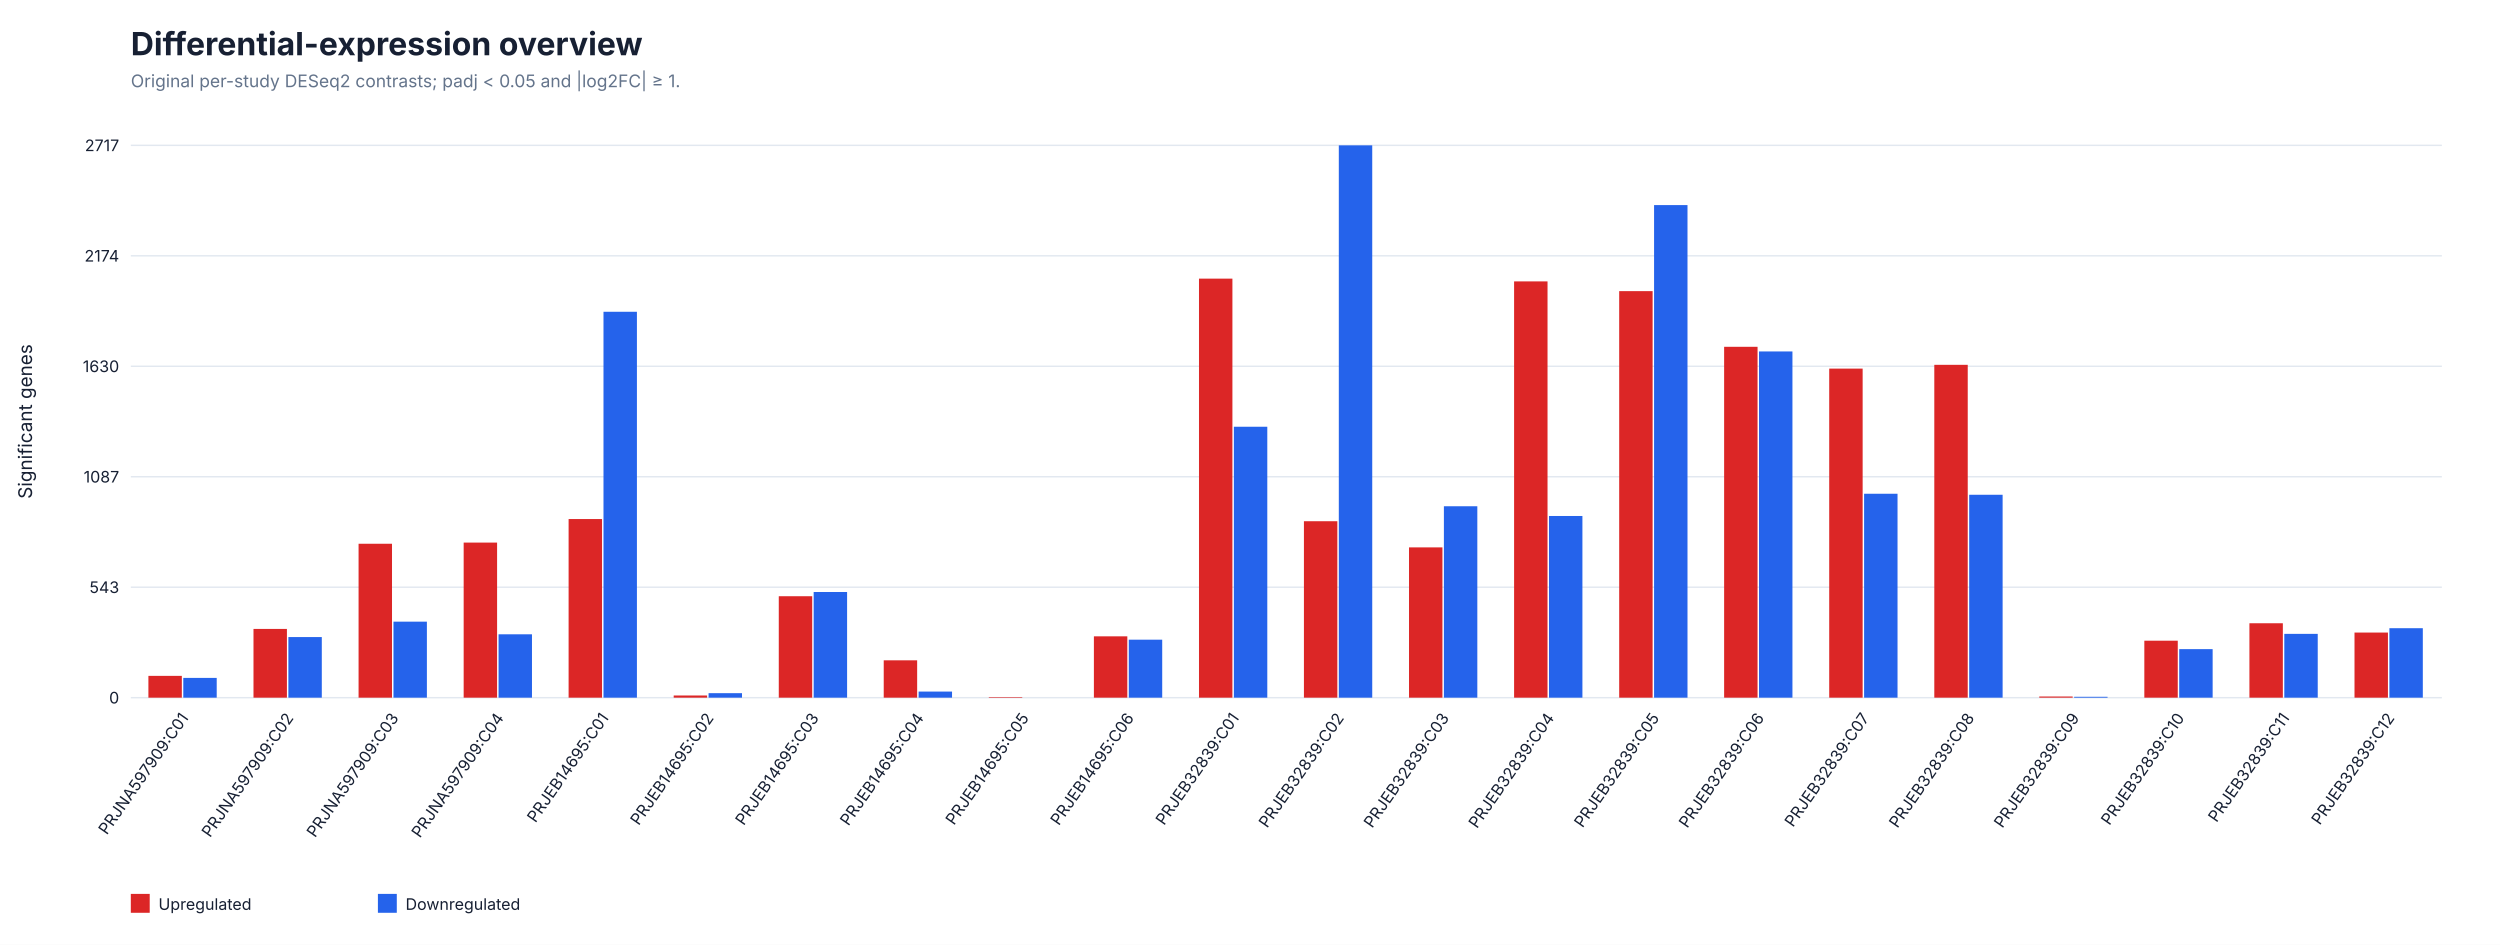
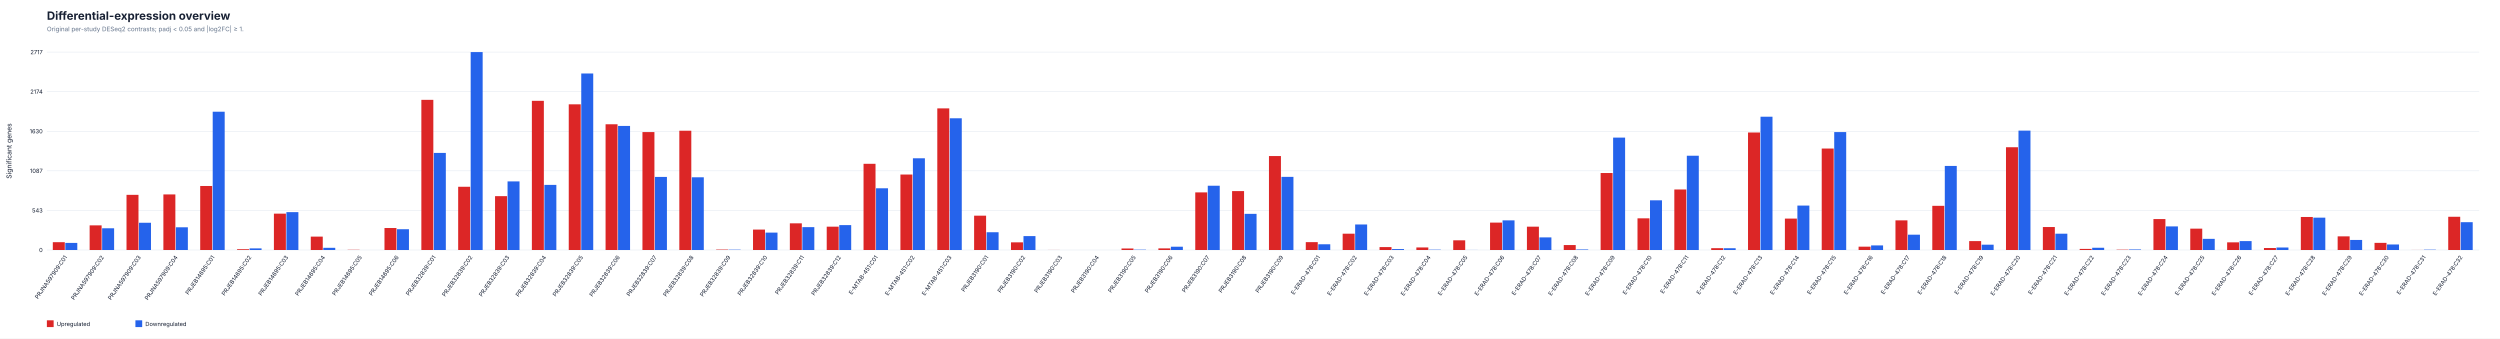
- <svg xmlns="http://www.w3.org/2000/svg" width="1720" height="650" viewBox="0 0 1720 650" role="img" aria-labelledby="title desc">
+ <svg xmlns="http://www.w3.org/2000/svg" width="4800" height="650" viewBox="0 0 4800 650" role="img" aria-labelledby="title desc">
  <rect width="100%" height="100%" fill="#ffffff" />
  <style>text{font-family:Inter,Segoe UI,Arial,sans-serif;fill:#172033}.axis{stroke:#94a3b8;stroke-width:1}.grid{stroke:#e2e8f0;stroke-width:1}.small{font-size:11px}.label{font-size:13px}.title{font-size:22px;font-weight:700}.subtitle{font-size:12px;fill:#64748b}</style>
  <text class="title" x="90" y="38">Differential-expression overview</text>
  <text class="subtitle" x="90" y="60">Original per-study DESeq2 contrasts; padj &lt; 0.05 and |log2FC| ≥ 1.</text>
-   <line class="grid" x1="90" y1="480.0" x2="1680" y2="480.0" />
+   <line class="grid" x1="90" y1="480.0" x2="4760" y2="480.0" />
  <text class="small" text-anchor="end" x="82" y="484.0">0</text>
-   <line class="grid" x1="90" y1="404.0" x2="1680" y2="404.0" />
+   <line class="grid" x1="90" y1="404.0" x2="4760" y2="404.0" />
  <text class="small" text-anchor="end" x="82" y="408.0">543</text>
-   <line class="grid" x1="90" y1="328.0" x2="1680" y2="328.0" />
+   <line class="grid" x1="90" y1="328.0" x2="4760" y2="328.0" />
  <text class="small" text-anchor="end" x="82" y="332.0">1087</text>
-   <line class="grid" x1="90" y1="252.0" x2="1680" y2="252.0" />
+   <line class="grid" x1="90" y1="252.0" x2="4760" y2="252.0" />
  <text class="small" text-anchor="end" x="82" y="256.0">1630</text>
-   <line class="grid" x1="90" y1="176.0" x2="1680" y2="176.0" />
+   <line class="grid" x1="90" y1="176.0" x2="4760" y2="176.0" />
  <text class="small" text-anchor="end" x="82" y="180.0">2174</text>
-   <line class="grid" x1="90" y1="100.0" x2="1680" y2="100.0" />
+   <line class="grid" x1="90" y1="100.0" x2="4760" y2="100.0" />
  <text class="small" text-anchor="end" x="82" y="104.0">2717</text>
-   <rect x="102.1" y="465.0" width="23.0" height="15.0" fill="#dc2626" />
-   <rect x="126.1" y="466.4" width="23.0" height="13.6" fill="#2563eb" />
-   <text class="small" text-anchor="end" transform="translate(130.1 494) rotate(-55)">PRJNA597909:C01</text>
-   <rect x="174.4" y="432.7" width="23.0" height="47.3" fill="#dc2626" />
-   <rect x="198.4" y="438.3" width="23.0" height="41.7" fill="#2563eb" />
-   <text class="small" text-anchor="end" transform="translate(202.4 494) rotate(-55)">PRJNA597909:C02</text>
-   <rect x="246.7" y="374.1" width="23.0" height="105.9" fill="#dc2626" />
-   <rect x="270.7" y="427.7" width="23.0" height="52.3" fill="#2563eb" />
-   <text class="small" text-anchor="end" transform="translate(274.7 494) rotate(-55)">PRJNA597909:C03</text>
-   <rect x="319.0" y="373.3" width="23.0" height="106.7" fill="#dc2626" />
-   <rect x="343.0" y="436.4" width="23.0" height="43.6" fill="#2563eb" />
-   <text class="small" text-anchor="end" transform="translate(347.0 494) rotate(-55)">PRJNA597909:C04</text>
-   <rect x="391.2" y="357.1" width="23.0" height="122.9" fill="#dc2626" />
-   <rect x="415.2" y="214.5" width="23.0" height="265.5" fill="#2563eb" />
-   <text class="small" text-anchor="end" transform="translate(419.2 494) rotate(-55)">PRJEB14695:C01</text>
-   <rect x="463.5" y="478.5" width="23.0" height="1.5" fill="#dc2626" />
-   <rect x="487.5" y="476.9" width="23.0" height="3.1" fill="#2563eb" />
-   <text class="small" text-anchor="end" transform="translate(491.5 494) rotate(-55)">PRJEB14695:C02</text>
-   <rect x="535.8" y="410.2" width="23.0" height="69.8" fill="#dc2626" />
-   <rect x="559.8" y="407.3" width="23.0" height="72.7" fill="#2563eb" />
-   <text class="small" text-anchor="end" transform="translate(563.8 494) rotate(-55)">PRJEB14695:C03</text>
-   <rect x="608.0" y="454.3" width="23.0" height="25.7" fill="#dc2626" />
-   <rect x="632.0" y="475.8" width="23.0" height="4.2" fill="#2563eb" />
-   <text class="small" text-anchor="end" transform="translate(636.0 494) rotate(-55)">PRJEB14695:C04</text>
-   <rect x="680.3" y="479.6" width="23.0" height="0.4" fill="#dc2626" />
-   <rect x="704.3" y="480.0" width="23.0" height="0.0" fill="#2563eb" />
-   <text class="small" text-anchor="end" transform="translate(708.3 494) rotate(-55)">PRJEB14695:C05</text>
-   <rect x="752.6" y="437.8" width="23.0" height="42.2" fill="#dc2626" />
-   <rect x="776.6" y="440.1" width="23.0" height="39.9" fill="#2563eb" />
-   <text class="small" text-anchor="end" transform="translate(780.6 494) rotate(-55)">PRJEB14695:C06</text>
-   <rect x="824.9" y="191.7" width="23.0" height="288.3" fill="#dc2626" />
-   <rect x="848.9" y="293.6" width="23.0" height="186.4" fill="#2563eb" />
-   <text class="small" text-anchor="end" transform="translate(852.9 494) rotate(-55)">PRJEB32839:C01</text>
-   <rect x="897.1" y="358.6" width="23.0" height="121.4" fill="#dc2626" />
-   <rect x="921.1" y="100.0" width="23.0" height="380.0" fill="#2563eb" />
-   <text class="small" text-anchor="end" transform="translate(925.1 494) rotate(-55)">PRJEB32839:C02</text>
-   <rect x="969.4" y="376.6" width="23.0" height="103.4" fill="#dc2626" />
-   <rect x="993.4" y="348.3" width="23.0" height="131.7" fill="#2563eb" />
-   <text class="small" text-anchor="end" transform="translate(997.4 494) rotate(-55)">PRJEB32839:C03</text>
-   <rect x="1041.7" y="193.6" width="23.0" height="286.4" fill="#dc2626" />
-   <rect x="1065.7" y="355.0" width="23.0" height="125.0" fill="#2563eb" />
-   <text class="small" text-anchor="end" transform="translate(1069.7 494) rotate(-55)">PRJEB32839:C04</text>
-   <rect x="1114.0" y="200.3" width="23.0" height="279.7" fill="#dc2626" />
-   <rect x="1138.0" y="141.1" width="23.0" height="338.9" fill="#2563eb" />
-   <text class="small" text-anchor="end" transform="translate(1142.0 494) rotate(-55)">PRJEB32839:C05</text>
-   <rect x="1186.2" y="238.6" width="23.0" height="241.4" fill="#dc2626" />
-   <rect x="1210.2" y="241.8" width="23.0" height="238.2" fill="#2563eb" />
-   <text class="small" text-anchor="end" transform="translate(1214.2 494) rotate(-55)">PRJEB32839:C06</text>
-   <rect x="1258.5" y="253.6" width="23.0" height="226.4" fill="#dc2626" />
-   <rect x="1282.5" y="339.7" width="23.0" height="140.3" fill="#2563eb" />
-   <text class="small" text-anchor="end" transform="translate(1286.5 494) rotate(-55)">PRJEB32839:C07</text>
-   <rect x="1330.8" y="251.0" width="23.0" height="229.0" fill="#dc2626" />
-   <rect x="1354.8" y="340.4" width="23.0" height="139.6" fill="#2563eb" />
-   <text class="small" text-anchor="end" transform="translate(1358.8 494) rotate(-55)">PRJEB32839:C08</text>
-   <rect x="1403.0" y="479.2" width="23.0" height="0.8" fill="#dc2626" />
-   <rect x="1427.0" y="479.4" width="23.0" height="0.6" fill="#2563eb" />
-   <text class="small" text-anchor="end" transform="translate(1431.0 494) rotate(-55)">PRJEB32839:C09</text>
-   <rect x="1475.3" y="440.8" width="23.0" height="39.2" fill="#dc2626" />
-   <rect x="1499.3" y="446.6" width="23.0" height="33.4" fill="#2563eb" />
-   <text class="small" text-anchor="end" transform="translate(1503.3 494) rotate(-55)">PRJEB32839:C10</text>
-   <rect x="1547.6" y="428.8" width="23.0" height="51.2" fill="#dc2626" />
-   <rect x="1571.6" y="436.1" width="23.0" height="43.9" fill="#2563eb" />
-   <text class="small" text-anchor="end" transform="translate(1575.6 494) rotate(-55)">PRJEB32839:C11</text>
-   <rect x="1619.9" y="435.2" width="23.0" height="44.8" fill="#dc2626" />
-   <rect x="1643.9" y="432.2" width="23.0" height="47.8" fill="#2563eb" />
-   <text class="small" text-anchor="end" transform="translate(1647.9 494) rotate(-55)">PRJEB32839:C12</text>
+   <rect x="101.4" y="465.0" width="23.0" height="15.0" fill="#dc2626" />
+   <rect x="125.4" y="466.4" width="23.0" height="13.6" fill="#2563eb" />
+   <text class="small" text-anchor="end" transform="translate(129.4 494) rotate(-55)">PRJNA597909:C01</text>
+   <rect x="172.1" y="432.7" width="23.0" height="47.3" fill="#dc2626" />
+   <rect x="196.1" y="438.3" width="23.0" height="41.7" fill="#2563eb" />
+   <text class="small" text-anchor="end" transform="translate(200.1 494) rotate(-55)">PRJNA597909:C02</text>
+   <rect x="242.9" y="374.1" width="23.0" height="105.9" fill="#dc2626" />
+   <rect x="266.9" y="427.7" width="23.0" height="52.3" fill="#2563eb" />
+   <text class="small" text-anchor="end" transform="translate(270.9 494) rotate(-55)">PRJNA597909:C03</text>
+   <rect x="313.7" y="373.3" width="23.0" height="106.7" fill="#dc2626" />
+   <rect x="337.7" y="436.4" width="23.0" height="43.6" fill="#2563eb" />
+   <text class="small" text-anchor="end" transform="translate(341.7 494) rotate(-55)">PRJNA597909:C04</text>
+   <rect x="384.4" y="357.1" width="23.0" height="122.9" fill="#dc2626" />
+   <rect x="408.4" y="214.5" width="23.0" height="265.5" fill="#2563eb" />
+   <text class="small" text-anchor="end" transform="translate(412.4 494) rotate(-55)">PRJEB14695:C01</text>
+   <rect x="455.2" y="478.5" width="23.0" height="1.5" fill="#dc2626" />
+   <rect x="479.2" y="476.9" width="23.0" height="3.1" fill="#2563eb" />
+   <text class="small" text-anchor="end" transform="translate(483.2 494) rotate(-55)">PRJEB14695:C02</text>
+   <rect x="525.9" y="410.2" width="23.0" height="69.8" fill="#dc2626" />
+   <rect x="549.9" y="407.3" width="23.0" height="72.7" fill="#2563eb" />
+   <text class="small" text-anchor="end" transform="translate(553.9 494) rotate(-55)">PRJEB14695:C03</text>
+   <rect x="596.7" y="454.3" width="23.0" height="25.7" fill="#dc2626" />
+   <rect x="620.7" y="475.8" width="23.0" height="4.2" fill="#2563eb" />
+   <text class="small" text-anchor="end" transform="translate(624.7 494) rotate(-55)">PRJEB14695:C04</text>
+   <rect x="667.4" y="479.6" width="23.0" height="0.4" fill="#dc2626" />
+   <rect x="691.4" y="480.0" width="23.0" height="0.0" fill="#2563eb" />
+   <text class="small" text-anchor="end" transform="translate(695.4 494) rotate(-55)">PRJEB14695:C05</text>
+   <rect x="738.2" y="437.8" width="23.0" height="42.2" fill="#dc2626" />
+   <rect x="762.2" y="440.1" width="23.0" height="39.9" fill="#2563eb" />
+   <text class="small" text-anchor="end" transform="translate(766.2 494) rotate(-55)">PRJEB14695:C06</text>
+   <rect x="809.0" y="191.7" width="23.0" height="288.3" fill="#dc2626" />
+   <rect x="833.0" y="293.6" width="23.0" height="186.4" fill="#2563eb" />
+   <text class="small" text-anchor="end" transform="translate(837.0 494) rotate(-55)">PRJEB32839:C01</text>
+   <rect x="879.7" y="358.6" width="23.0" height="121.4" fill="#dc2626" />
+   <rect x="903.7" y="100.0" width="23.0" height="380.0" fill="#2563eb" />
+   <text class="small" text-anchor="end" transform="translate(907.7 494) rotate(-55)">PRJEB32839:C02</text>
+   <rect x="950.5" y="376.6" width="23.0" height="103.4" fill="#dc2626" />
+   <rect x="974.5" y="348.3" width="23.0" height="131.7" fill="#2563eb" />
+   <text class="small" text-anchor="end" transform="translate(978.5 494) rotate(-55)">PRJEB32839:C03</text>
+   <rect x="1021.2" y="193.6" width="23.0" height="286.4" fill="#dc2626" />
+   <rect x="1045.2" y="355.0" width="23.0" height="125.0" fill="#2563eb" />
+   <text class="small" text-anchor="end" transform="translate(1049.2 494) rotate(-55)">PRJEB32839:C04</text>
+   <rect x="1092.0" y="200.3" width="23.0" height="279.7" fill="#dc2626" />
+   <rect x="1116.0" y="141.1" width="23.0" height="338.9" fill="#2563eb" />
+   <text class="small" text-anchor="end" transform="translate(1120.0 494) rotate(-55)">PRJEB32839:C05</text>
+   <rect x="1162.7" y="238.6" width="23.0" height="241.4" fill="#dc2626" />
+   <rect x="1186.7" y="241.8" width="23.0" height="238.2" fill="#2563eb" />
+   <text class="small" text-anchor="end" transform="translate(1190.7 494) rotate(-55)">PRJEB32839:C06</text>
+   <rect x="1233.5" y="253.6" width="23.0" height="226.4" fill="#dc2626" />
+   <rect x="1257.5" y="339.7" width="23.0" height="140.3" fill="#2563eb" />
+   <text class="small" text-anchor="end" transform="translate(1261.5 494) rotate(-55)">PRJEB32839:C07</text>
+   <rect x="1304.3" y="251.0" width="23.0" height="229.0" fill="#dc2626" />
+   <rect x="1328.3" y="340.4" width="23.0" height="139.6" fill="#2563eb" />
+   <text class="small" text-anchor="end" transform="translate(1332.3 494) rotate(-55)">PRJEB32839:C08</text>
+   <rect x="1375.0" y="479.2" width="23.0" height="0.8" fill="#dc2626" />
+   <rect x="1399.0" y="479.4" width="23.0" height="0.6" fill="#2563eb" />
+   <text class="small" text-anchor="end" transform="translate(1403.0 494) rotate(-55)">PRJEB32839:C09</text>
+   <rect x="1445.8" y="440.8" width="23.0" height="39.2" fill="#dc2626" />
+   <rect x="1469.8" y="446.6" width="23.0" height="33.4" fill="#2563eb" />
+   <text class="small" text-anchor="end" transform="translate(1473.8 494) rotate(-55)">PRJEB32839:C10</text>
+   <rect x="1516.5" y="428.8" width="23.0" height="51.2" fill="#dc2626" />
+   <rect x="1540.5" y="436.1" width="23.0" height="43.9" fill="#2563eb" />
+   <text class="small" text-anchor="end" transform="translate(1544.5 494) rotate(-55)">PRJEB32839:C11</text>
+   <rect x="1587.3" y="435.2" width="23.0" height="44.8" fill="#dc2626" />
+   <rect x="1611.3" y="432.2" width="23.0" height="47.8" fill="#2563eb" />
+   <text class="small" text-anchor="end" transform="translate(1615.3 494) rotate(-55)">PRJEB32839:C12</text>
+   <rect x="1658.0" y="314.5" width="23.0" height="165.5" fill="#dc2626" />
+   <rect x="1682.0" y="361.5" width="23.0" height="118.5" fill="#2563eb" />
+   <text class="small" text-anchor="end" transform="translate(1686.0 494) rotate(-55)">E-MTAB-451:C01</text>
+   <rect x="1728.8" y="335.1" width="23.0" height="144.9" fill="#dc2626" />
+   <rect x="1752.8" y="303.9" width="23.0" height="176.1" fill="#2563eb" />
+   <text class="small" text-anchor="end" transform="translate(1756.8 494) rotate(-55)">E-MTAB-451:C02</text>
+   <rect x="1799.6" y="208.1" width="23.0" height="271.9" fill="#dc2626" />
+   <rect x="1823.6" y="227.1" width="23.0" height="252.9" fill="#2563eb" />
+   <text class="small" text-anchor="end" transform="translate(1827.6 494) rotate(-55)">E-MTAB-451:C03</text>
+   <rect x="1870.3" y="414.1" width="23.0" height="65.9" fill="#dc2626" />
+   <rect x="1894.3" y="445.9" width="23.0" height="34.1" fill="#2563eb" />
+   <text class="small" text-anchor="end" transform="translate(1898.3 494) rotate(-55)">PRJEB3190:C01</text>
+   <rect x="1941.1" y="465.3" width="23.0" height="14.7" fill="#dc2626" />
+   <rect x="1965.1" y="453.3" width="23.0" height="26.7" fill="#2563eb" />
+   <text class="small" text-anchor="end" transform="translate(1969.1 494) rotate(-55)">PRJEB3190:C02</text>
+   <rect x="2011.8" y="479.9" width="23.0" height="0.1" fill="#dc2626" />
+   <rect x="2035.8" y="480.0" width="23.0" height="0.0" fill="#2563eb" />
+   <text class="small" text-anchor="end" transform="translate(2039.8 494) rotate(-55)">PRJEB3190:C03</text>
+   <rect x="2082.6" y="480.0" width="23.0" height="0.0" fill="#dc2626" />
+   <rect x="2106.6" y="480.0" width="23.0" height="0.0" fill="#2563eb" />
+   <text class="small" text-anchor="end" transform="translate(2110.6 494) rotate(-55)">PRJEB3190:C04</text>
+   <rect x="2153.3" y="477.1" width="23.0" height="2.9" fill="#dc2626" />
+   <rect x="2177.3" y="479.4" width="23.0" height="0.6" fill="#2563eb" />
+   <text class="small" text-anchor="end" transform="translate(2181.3 494) rotate(-55)">PRJEB3190:C05</text>
+   <rect x="2224.1" y="476.9" width="23.0" height="3.1" fill="#dc2626" />
+   <rect x="2248.1" y="473.7" width="23.0" height="6.3" fill="#2563eb" />
+   <text class="small" text-anchor="end" transform="translate(2252.1 494) rotate(-55)">PRJEB3190:C06</text>
+   <rect x="2294.9" y="369.4" width="23.0" height="110.6" fill="#dc2626" />
+   <rect x="2318.9" y="356.6" width="23.0" height="123.4" fill="#2563eb" />
+   <text class="small" text-anchor="end" transform="translate(2322.9 494) rotate(-55)">PRJEB3190:C07</text>
+   <rect x="2365.6" y="366.9" width="23.0" height="113.1" fill="#dc2626" />
+   <rect x="2389.6" y="410.6" width="23.0" height="69.4" fill="#2563eb" />
+   <text class="small" text-anchor="end" transform="translate(2393.6 494) rotate(-55)">PRJEB3190:C08</text>
+   <rect x="2436.4" y="299.6" width="23.0" height="180.4" fill="#dc2626" />
+   <rect x="2460.4" y="339.6" width="23.0" height="140.4" fill="#2563eb" />
+   <text class="small" text-anchor="end" transform="translate(2464.4 494) rotate(-55)">PRJEB3190:C09</text>
+   <rect x="2507.1" y="464.9" width="23.0" height="15.1" fill="#dc2626" />
+   <rect x="2531.1" y="469.0" width="23.0" height="11.0" fill="#2563eb" />
+   <text class="small" text-anchor="end" transform="translate(2535.1 494) rotate(-55)">E-ERAD-478:C01</text>
+   <rect x="2577.9" y="448.7" width="23.0" height="31.3" fill="#dc2626" />
+   <rect x="2601.9" y="431.0" width="23.0" height="49.0" fill="#2563eb" />
+   <text class="small" text-anchor="end" transform="translate(2605.9 494) rotate(-55)">E-ERAD-478:C02</text>
+   <rect x="2648.7" y="474.4" width="23.0" height="5.6" fill="#dc2626" />
+   <rect x="2672.7" y="478.2" width="23.0" height="1.8" fill="#2563eb" />
+   <text class="small" text-anchor="end" transform="translate(2676.7 494) rotate(-55)">E-ERAD-478:C03</text>
+   <rect x="2719.4" y="475.1" width="23.0" height="4.9" fill="#dc2626" />
+   <rect x="2743.4" y="479.4" width="23.0" height="0.6" fill="#2563eb" />
+   <text class="small" text-anchor="end" transform="translate(2747.4 494) rotate(-55)">E-ERAD-478:C04</text>
+   <rect x="2790.2" y="461.4" width="23.0" height="18.6" fill="#dc2626" />
+   <rect x="2814.2" y="479.9" width="23.0" height="0.1" fill="#2563eb" />
+   <text class="small" text-anchor="end" transform="translate(2818.2 494) rotate(-55)">E-ERAD-478:C05</text>
+   <rect x="2860.9" y="427.4" width="23.0" height="52.6" fill="#dc2626" />
+   <rect x="2884.9" y="423.1" width="23.0" height="56.9" fill="#2563eb" />
+   <text class="small" text-anchor="end" transform="translate(2888.9 494) rotate(-55)">E-ERAD-478:C06</text>
+   <rect x="2931.7" y="435.2" width="23.0" height="44.8" fill="#dc2626" />
+   <rect x="2955.7" y="455.8" width="23.0" height="24.2" fill="#2563eb" />
+   <text class="small" text-anchor="end" transform="translate(2959.7 494) rotate(-55)">E-ERAD-478:C07</text>
+   <rect x="3002.4" y="470.5" width="23.0" height="9.5" fill="#dc2626" />
+   <rect x="3026.4" y="479.0" width="23.0" height="1.0" fill="#2563eb" />
+   <text class="small" text-anchor="end" transform="translate(3030.4 494) rotate(-55)">E-ERAD-478:C08</text>
+   <rect x="3073.2" y="332.2" width="23.0" height="147.8" fill="#dc2626" />
+   <rect x="3097.2" y="264.2" width="23.0" height="215.8" fill="#2563eb" />
+   <text class="small" text-anchor="end" transform="translate(3101.2 494) rotate(-55)">E-ERAD-478:C09</text>
+   <rect x="3144.0" y="419.2" width="23.0" height="60.8" fill="#dc2626" />
+   <rect x="3168.0" y="384.6" width="23.0" height="95.4" fill="#2563eb" />
+   <text class="small" text-anchor="end" transform="translate(3172.0 494) rotate(-55)">E-ERAD-478:C10</text>
+   <rect x="3214.7" y="363.8" width="23.0" height="116.2" fill="#dc2626" />
+   <rect x="3238.7" y="299.0" width="23.0" height="181.0" fill="#2563eb" />
+   <text class="small" text-anchor="end" transform="translate(3242.7 494) rotate(-55)">E-ERAD-478:C11</text>
+   <rect x="3285.5" y="476.5" width="23.0" height="3.5" fill="#dc2626" />
+   <rect x="3309.5" y="476.6" width="23.0" height="3.4" fill="#2563eb" />
+   <text class="small" text-anchor="end" transform="translate(3313.5 494) rotate(-55)">E-ERAD-478:C12</text>
+   <rect x="3356.2" y="254.4" width="23.0" height="225.6" fill="#dc2626" />
+   <rect x="3380.2" y="224.1" width="23.0" height="255.9" fill="#2563eb" />
+   <text class="small" text-anchor="end" transform="translate(3384.2 494) rotate(-55)">E-ERAD-478:C13</text>
+   <rect x="3427.0" y="419.7" width="23.0" height="60.3" fill="#dc2626" />
+   <rect x="3451.0" y="394.7" width="23.0" height="85.3" fill="#2563eb" />
+   <text class="small" text-anchor="end" transform="translate(3455.0 494) rotate(-55)">E-ERAD-478:C14</text>
+   <rect x="3497.7" y="285.2" width="23.0" height="194.8" fill="#dc2626" />
+   <rect x="3521.7" y="253.6" width="23.0" height="226.4" fill="#2563eb" />
+   <text class="small" text-anchor="end" transform="translate(3525.7 494) rotate(-55)">E-ERAD-478:C15</text>
+   <rect x="3568.5" y="473.6" width="23.0" height="6.4" fill="#dc2626" />
+   <rect x="3592.5" y="471.2" width="23.0" height="8.8" fill="#2563eb" />
+   <text class="small" text-anchor="end" transform="translate(3596.5 494) rotate(-55)">E-ERAD-478:C16</text>
+   <rect x="3639.3" y="423.1" width="23.0" height="56.9" fill="#dc2626" />
+   <rect x="3663.3" y="450.6" width="23.0" height="29.4" fill="#2563eb" />
+   <text class="small" text-anchor="end" transform="translate(3667.3 494) rotate(-55)">E-ERAD-478:C17</text>
+   <rect x="3710.0" y="395.2" width="23.0" height="84.8" fill="#dc2626" />
+   <rect x="3734.0" y="318.6" width="23.0" height="161.4" fill="#2563eb" />
+   <text class="small" text-anchor="end" transform="translate(3738.0 494) rotate(-55)">E-ERAD-478:C18</text>
+   <rect x="3780.8" y="462.9" width="23.0" height="17.1" fill="#dc2626" />
+   <rect x="3804.8" y="469.8" width="23.0" height="10.2" fill="#2563eb" />
+   <text class="small" text-anchor="end" transform="translate(3808.8 494) rotate(-55)">E-ERAD-478:C19</text>
+   <rect x="3851.5" y="282.7" width="23.0" height="197.3" fill="#dc2626" />
+   <rect x="3875.5" y="250.8" width="23.0" height="229.2" fill="#2563eb" />
+   <text class="small" text-anchor="end" transform="translate(3879.5 494) rotate(-55)">E-ERAD-478:C20</text>
+   <rect x="3922.3" y="435.9" width="23.0" height="44.1" fill="#dc2626" />
+   <rect x="3946.3" y="448.7" width="23.0" height="31.3" fill="#2563eb" />
+   <text class="small" text-anchor="end" transform="translate(3950.3 494) rotate(-55)">E-ERAD-478:C21</text>
+   <rect x="3993.0" y="477.9" width="23.0" height="2.1" fill="#dc2626" />
+   <rect x="4017.0" y="475.7" width="23.0" height="4.3" fill="#2563eb" />
+   <text class="small" text-anchor="end" transform="translate(4021.0 494) rotate(-55)">E-ERAD-478:C22</text>
+   <rect x="4063.8" y="479.4" width="23.0" height="0.6" fill="#dc2626" />
+   <rect x="4087.8" y="479.0" width="23.0" height="1.0" fill="#2563eb" />
+   <text class="small" text-anchor="end" transform="translate(4091.8 494) rotate(-55)">E-ERAD-478:C23</text>
+   <rect x="4134.6" y="420.6" width="23.0" height="59.4" fill="#dc2626" />
+   <rect x="4158.6" y="434.7" width="23.0" height="45.3" fill="#2563eb" />
+   <text class="small" text-anchor="end" transform="translate(4162.6 494) rotate(-55)">E-ERAD-478:C24</text>
+   <rect x="4205.3" y="439.0" width="23.0" height="41.0" fill="#dc2626" />
+   <rect x="4229.3" y="458.6" width="23.0" height="21.4" fill="#2563eb" />
+   <text class="small" text-anchor="end" transform="translate(4233.3 494) rotate(-55)">E-ERAD-478:C25</text>
+   <rect x="4276.1" y="465.3" width="23.0" height="14.7" fill="#dc2626" />
+   <rect x="4300.1" y="462.9" width="23.0" height="17.1" fill="#2563eb" />
+   <text class="small" text-anchor="end" transform="translate(4304.1 494) rotate(-55)">E-ERAD-478:C26</text>
+   <rect x="4346.8" y="476.2" width="23.0" height="3.8" fill="#dc2626" />
+   <rect x="4370.8" y="475.2" width="23.0" height="4.8" fill="#2563eb" />
+   <text class="small" text-anchor="end" transform="translate(4374.8 494) rotate(-55)">E-ERAD-478:C27</text>
+   <rect x="4417.6" y="416.6" width="23.0" height="63.4" fill="#dc2626" />
+   <rect x="4441.6" y="417.9" width="23.0" height="62.1" fill="#2563eb" />
+   <text class="small" text-anchor="end" transform="translate(4445.6 494) rotate(-55)">E-ERAD-478:C28</text>
+   <rect x="4488.3" y="453.8" width="23.0" height="26.2" fill="#dc2626" />
+   <rect x="4512.3" y="460.7" width="23.0" height="19.3" fill="#2563eb" />
+   <text class="small" text-anchor="end" transform="translate(4516.3 494) rotate(-55)">E-ERAD-478:C29</text>
+   <rect x="4559.1" y="466.3" width="23.0" height="13.7" fill="#dc2626" />
+   <rect x="4583.1" y="469.4" width="23.0" height="10.6" fill="#2563eb" />
+   <text class="small" text-anchor="end" transform="translate(4587.1 494) rotate(-55)">E-ERAD-478:C30</text>
+   <rect x="4629.9" y="479.9" width="23.0" height="0.1" fill="#dc2626" />
+   <rect x="4653.9" y="479.4" width="23.0" height="0.6" fill="#2563eb" />
+   <text class="small" text-anchor="end" transform="translate(4657.9 494) rotate(-55)">E-ERAD-478:C31</text>
+   <rect x="4700.6" y="416.2" width="23.0" height="63.8" fill="#dc2626" />
+   <rect x="4724.6" y="426.6" width="23.0" height="53.4" fill="#2563eb" />
+   <text class="small" text-anchor="end" transform="translate(4728.6 494) rotate(-55)">E-ERAD-478:C32</text>
  <rect x="90" y="615" width="13" height="13" fill="#dc2626" />
  <text class="small" x="109" y="626">Upregulated</text>
  <rect x="260" y="615" width="13" height="13" fill="#2563eb" />
  <text class="small" x="279" y="626">Downregulated</text>
  <text class="label" text-anchor="middle" transform="translate(22 290.0) rotate(-90)">Significant genes</text>
</svg>
